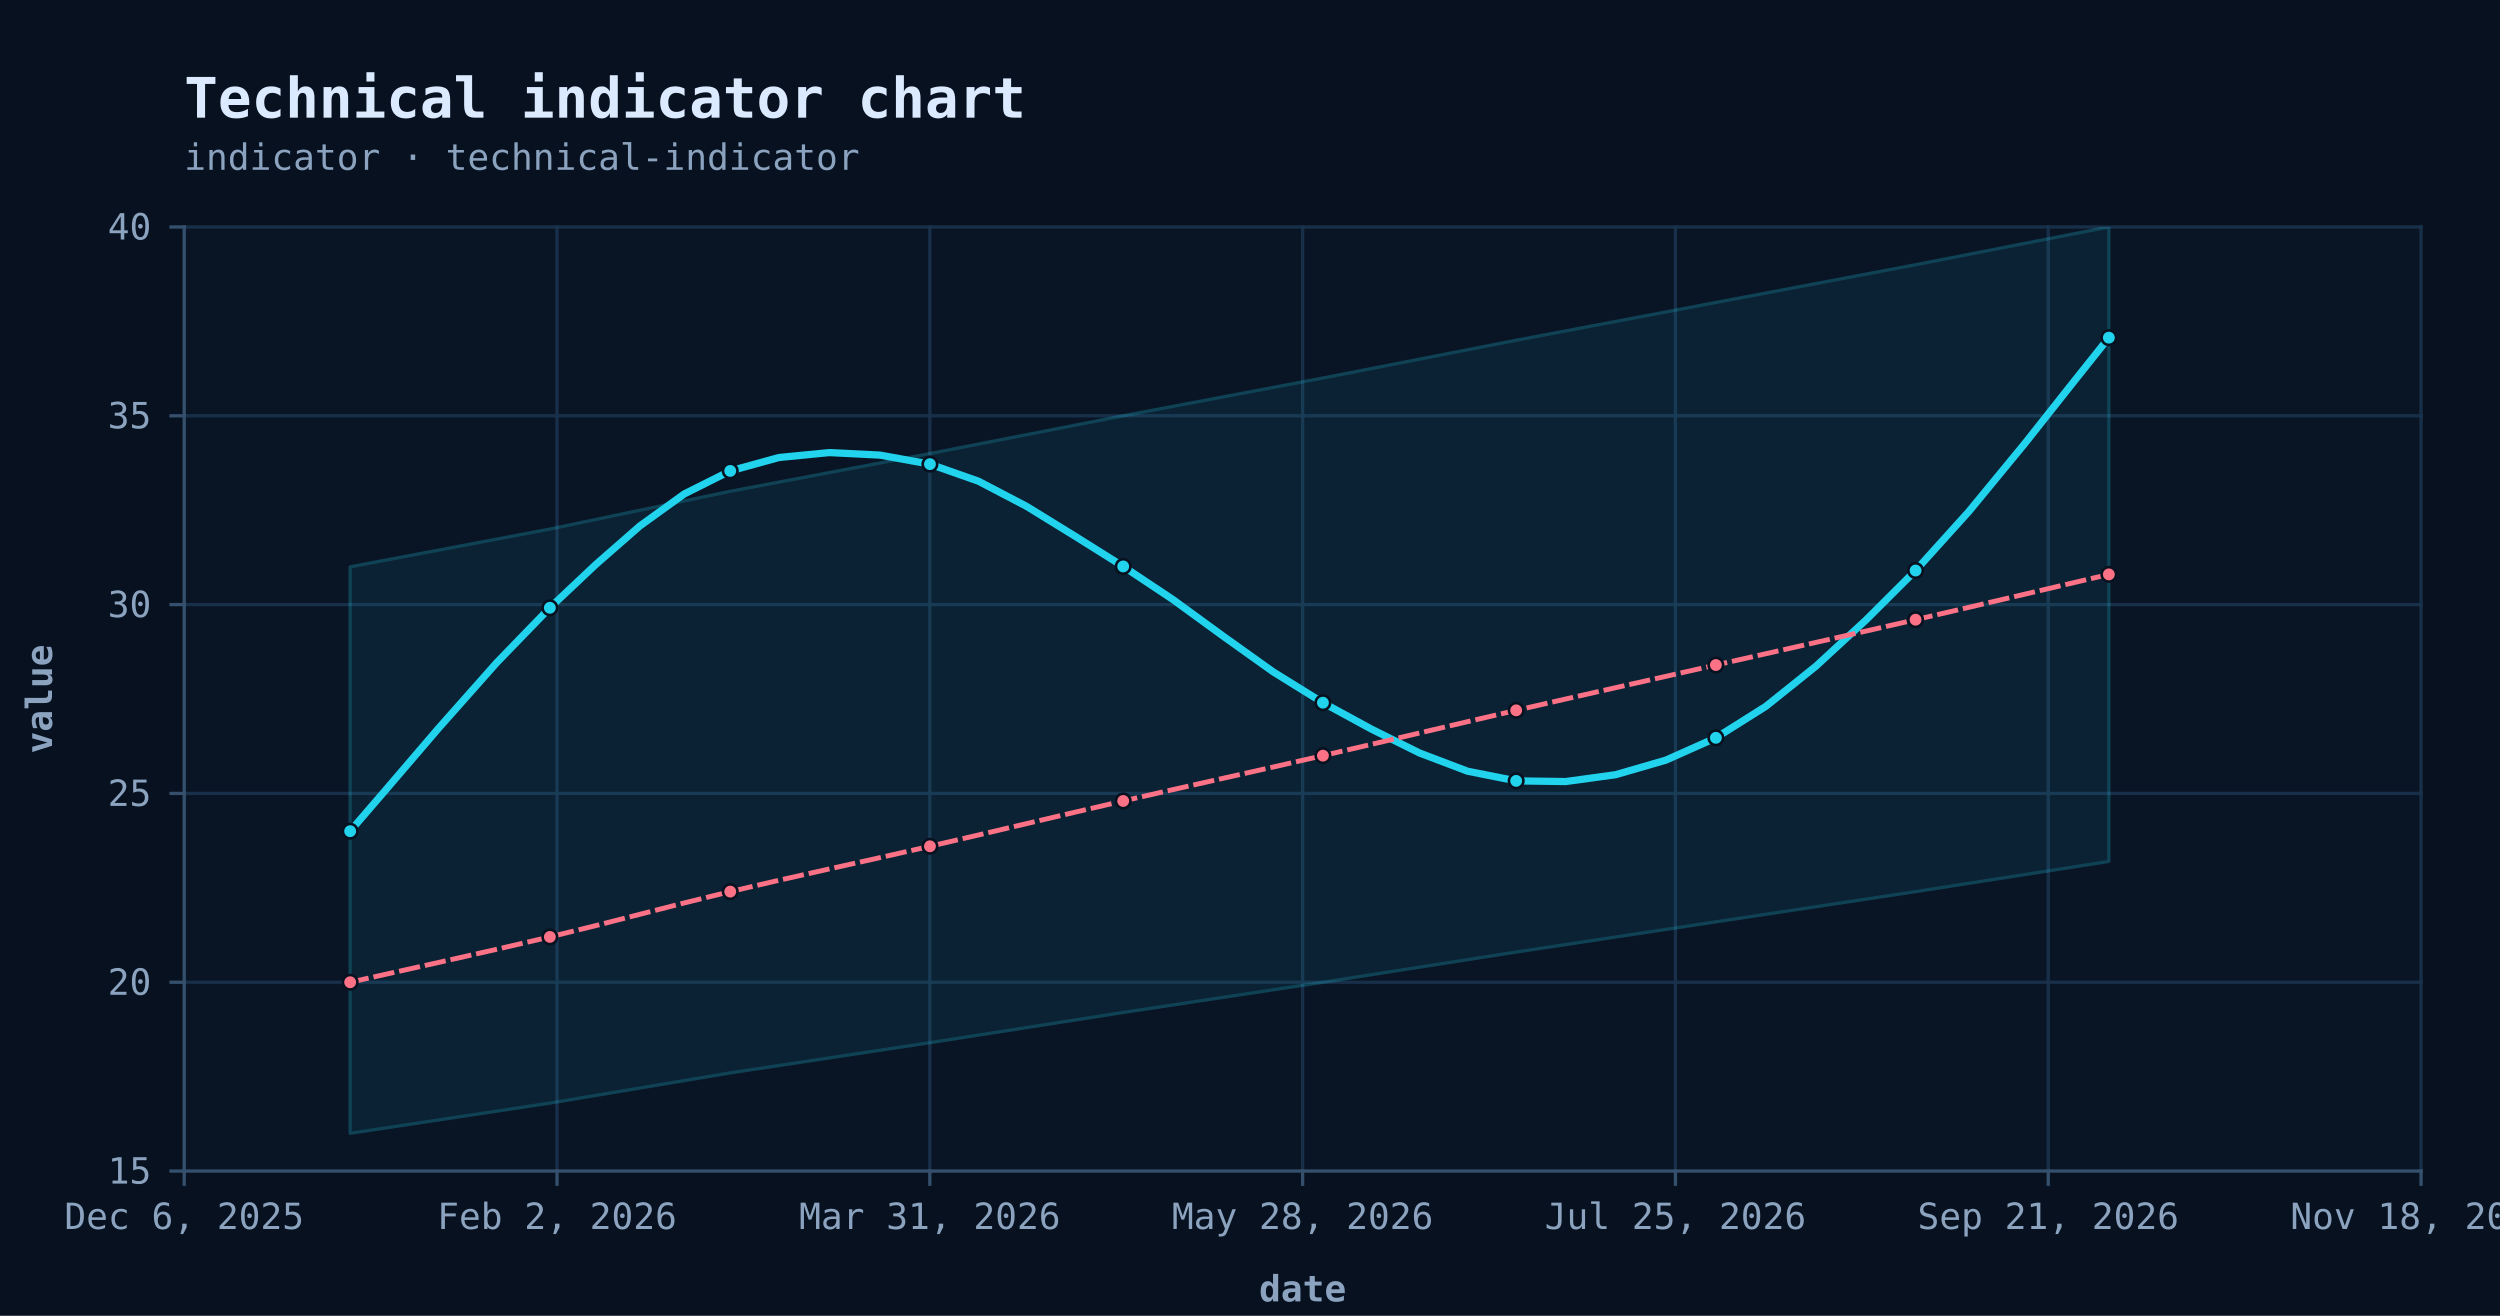
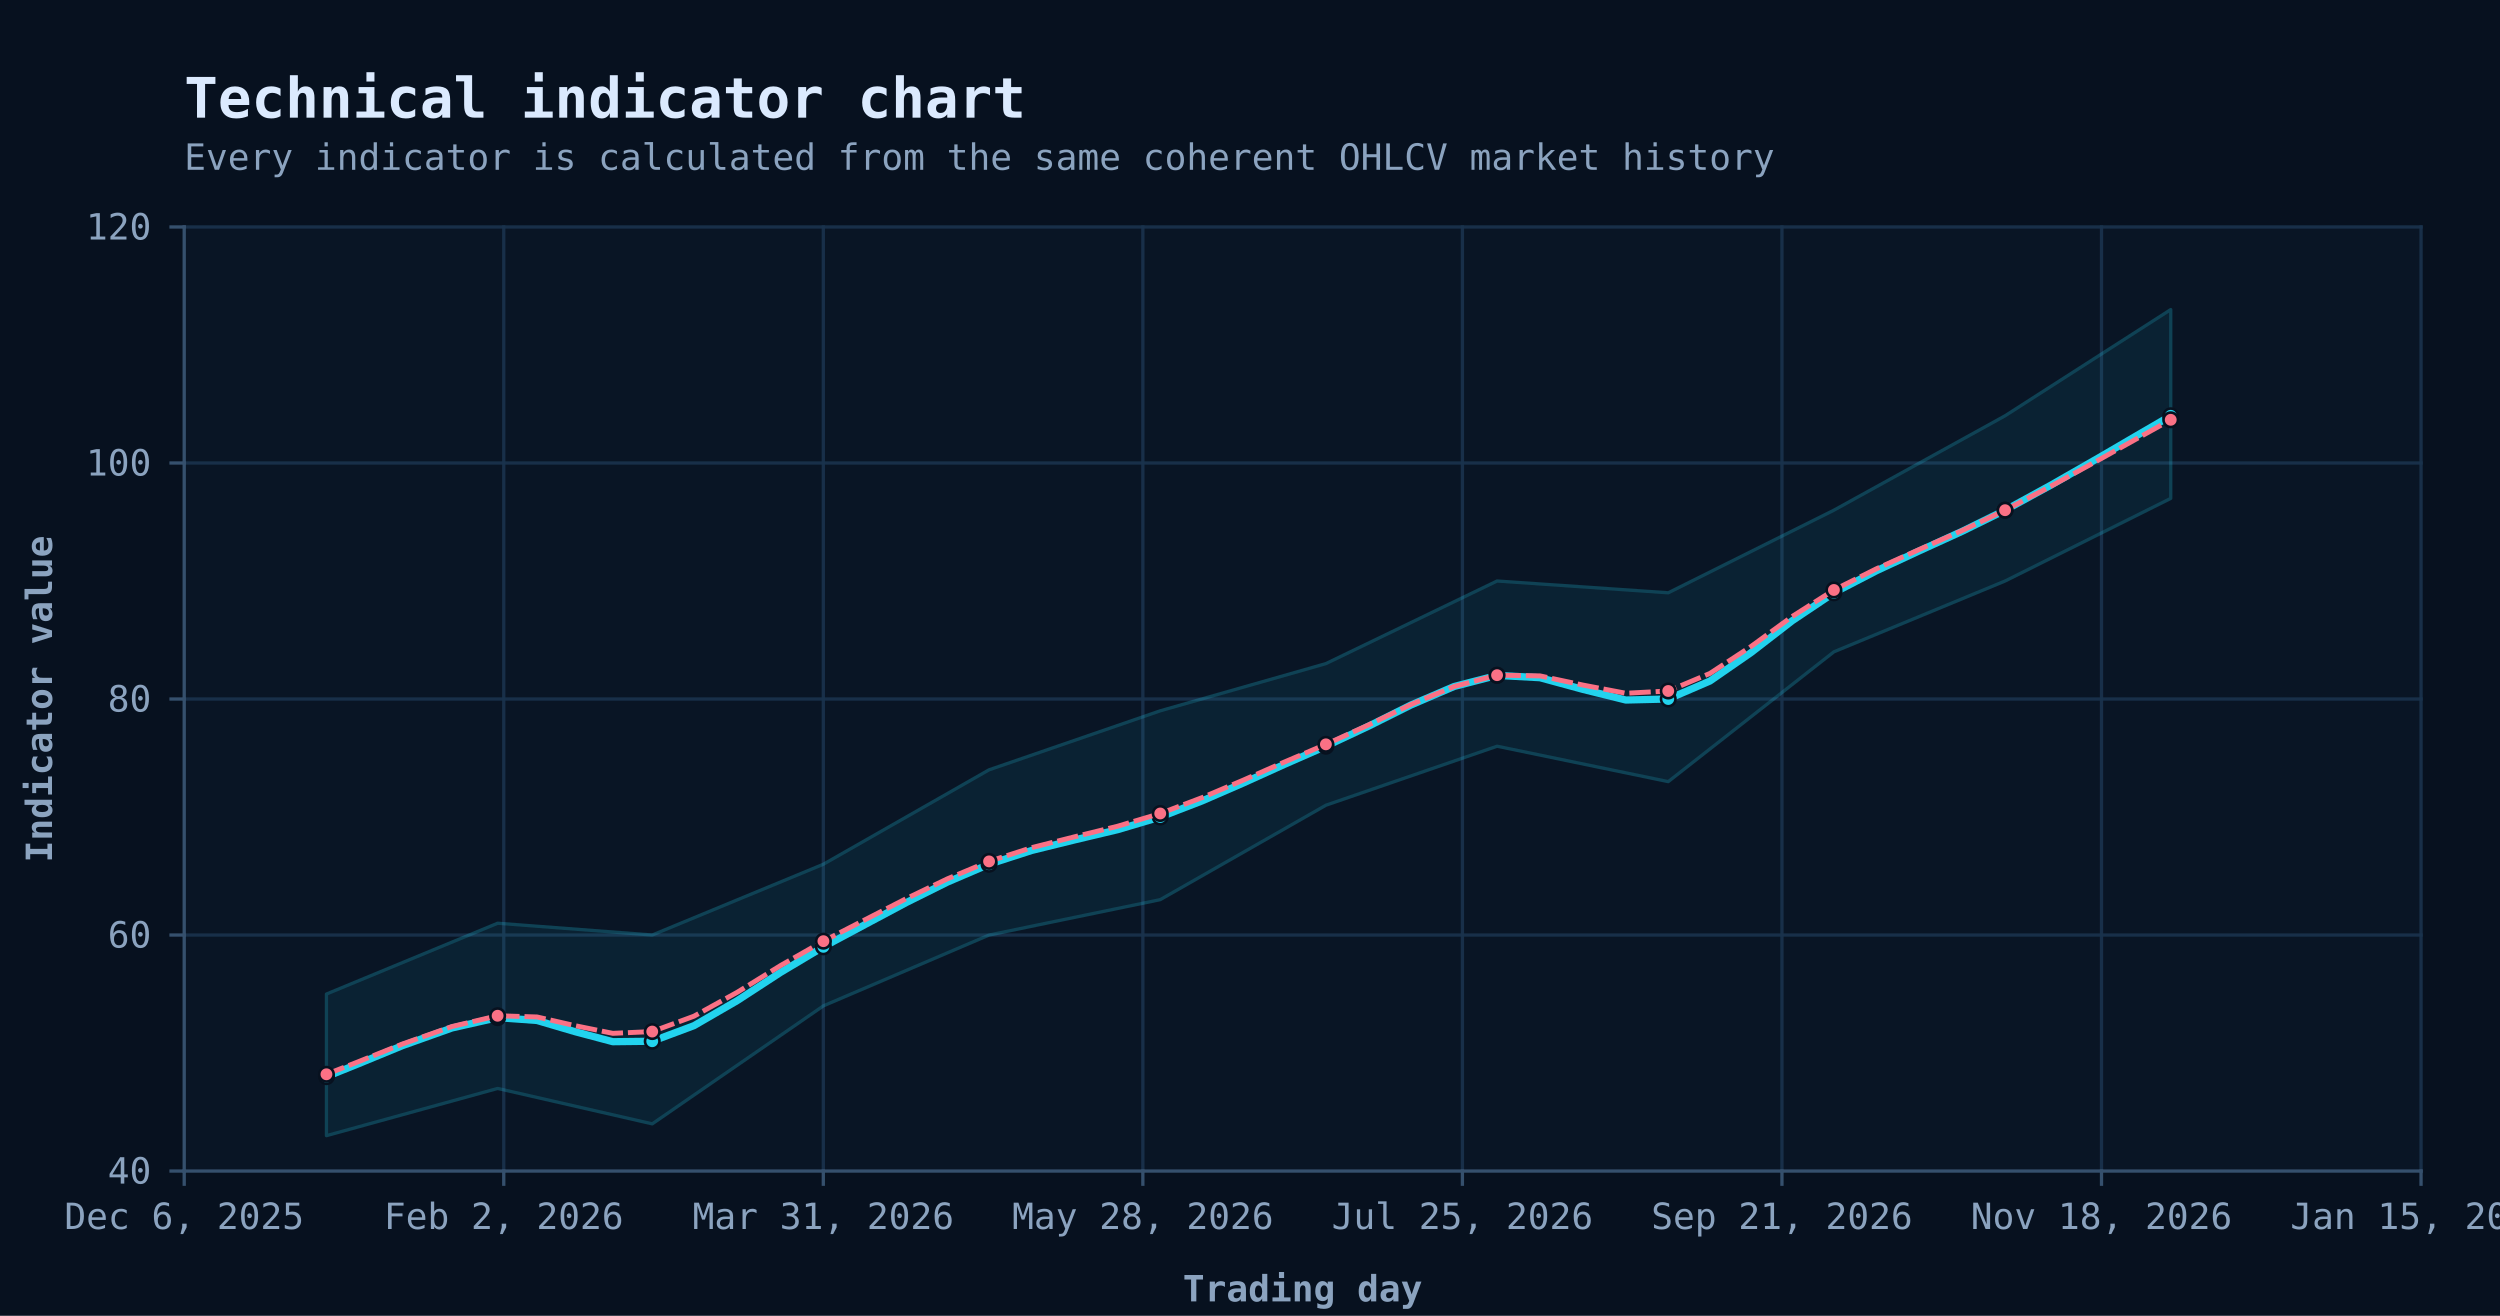
<svg xmlns="http://www.w3.org/2000/svg" width="760" height="400" viewBox="0 0 760 400" role="img" aria-labelledby="title description">
  <defs>
    <clipPath id="clip-1">
      <rect x="56" y="69" width="680" height="287" />
    </clipPath>
  </defs>
  <rect width="100%" height="100%" fill="#07111f" />
  <g data-scene-node="scene:root">
    <rect data-scene-node="chart:panel" x="56" y="69" width="680" height="287" rx="0" fill="#091525" />
-     <line data-scene-node="axis-x:grid:1" opacity="0.9" x1="169.333" y1="69" x2="169.333" y2="356" fill="none" stroke="#19324d" stroke-width="1" stroke-linecap="square" />
-     <line data-scene-node="axis-x:grid:2" opacity="0.9" x1="282.667" y1="69" x2="282.667" y2="356" fill="none" stroke="#19324d" stroke-width="1" stroke-linecap="square" />
-     <line data-scene-node="axis-x:grid:3" opacity="0.9" x1="396" y1="69" x2="396" y2="356" fill="none" stroke="#19324d" stroke-width="1" stroke-linecap="square" />
-     <line data-scene-node="axis-x:grid:4" opacity="0.9" x1="509.333" y1="69" x2="509.333" y2="356" fill="none" stroke="#19324d" stroke-width="1" stroke-linecap="square" />
-     <line data-scene-node="axis-x:grid:5" opacity="0.9" x1="622.667" y1="69" x2="622.667" y2="356" fill="none" stroke="#19324d" stroke-width="1" stroke-linecap="square" />
-     <line data-scene-node="axis-x:grid:6" opacity="0.9" x1="736" y1="69" x2="736" y2="356" fill="none" stroke="#19324d" stroke-width="1" stroke-linecap="square" />
-     <line data-scene-node="axis-y:grid:1" opacity="0.9" x1="56" y1="298.6" x2="736" y2="298.6" fill="none" stroke="#19324d" stroke-width="1" stroke-linecap="square" />
-     <line data-scene-node="axis-y:grid:2" opacity="0.9" x1="56" y1="241.2" x2="736" y2="241.2" fill="none" stroke="#19324d" stroke-width="1" stroke-linecap="square" />
-     <line data-scene-node="axis-y:grid:3" opacity="0.9" x1="56" y1="183.8" x2="736" y2="183.8" fill="none" stroke="#19324d" stroke-width="1" stroke-linecap="square" />
-     <line data-scene-node="axis-y:grid:4" opacity="0.9" x1="56" y1="126.4" x2="736" y2="126.4" fill="none" stroke="#19324d" stroke-width="1" stroke-linecap="square" />
-     <line data-scene-node="axis-y:grid:5" opacity="0.9" x1="56" y1="69" x2="736" y2="69" fill="none" stroke="#19324d" stroke-width="1" stroke-linecap="square" />
+     <line data-scene-node="axis-x:grid:1" opacity="0.9" x1="153.143" y1="69" x2="153.143" y2="356" fill="none" stroke="#19324d" stroke-width="1" stroke-linecap="square" />
+     <line data-scene-node="axis-x:grid:2" opacity="0.9" x1="250.286" y1="69" x2="250.286" y2="356" fill="none" stroke="#19324d" stroke-width="1" stroke-linecap="square" />
+     <line data-scene-node="axis-x:grid:3" opacity="0.9" x1="347.429" y1="69" x2="347.429" y2="356" fill="none" stroke="#19324d" stroke-width="1" stroke-linecap="square" />
+     <line data-scene-node="axis-x:grid:4" opacity="0.9" x1="444.571" y1="69" x2="444.571" y2="356" fill="none" stroke="#19324d" stroke-width="1" stroke-linecap="square" />
+     <line data-scene-node="axis-x:grid:5" opacity="0.9" x1="541.714" y1="69" x2="541.714" y2="356" fill="none" stroke="#19324d" stroke-width="1" stroke-linecap="square" />
+     <line data-scene-node="axis-x:grid:6" opacity="0.9" x1="638.857" y1="69" x2="638.857" y2="356" fill="none" stroke="#19324d" stroke-width="1" stroke-linecap="square" />
+     <line data-scene-node="axis-x:grid:7" opacity="0.9" x1="736" y1="69" x2="736" y2="356" fill="none" stroke="#19324d" stroke-width="1" stroke-linecap="square" />
+     <line data-scene-node="axis-y:grid:1" opacity="0.9" x1="56" y1="284.25" x2="736" y2="284.25" fill="none" stroke="#19324d" stroke-width="1" stroke-linecap="square" />
+     <line data-scene-node="axis-y:grid:2" opacity="0.9" x1="56" y1="212.5" x2="736" y2="212.5" fill="none" stroke="#19324d" stroke-width="1" stroke-linecap="square" />
+     <line data-scene-node="axis-y:grid:3" opacity="0.9" x1="56" y1="140.75" x2="736" y2="140.75" fill="none" stroke="#19324d" stroke-width="1" stroke-linecap="square" />
+     <line data-scene-node="axis-y:grid:4" opacity="0.9" x1="56" y1="69" x2="736" y2="69" fill="none" stroke="#19324d" stroke-width="1" stroke-linecap="square" />
    <g data-scene-node="layer-0:group" clip-path="url(#clip-1)">
-       <path data-scene-node="layer-0:indicator-band" opacity="0.24" d="M 106.447 172.32 L 167.157 160.84 L 221.993 149.36 L 282.703 137.88 L 341.455 126.4 L 402.165 114.92 L 460.917 103.44 L 521.628 91.96 L 582.338 80.48 L 641.09 69 L 641.09 261.864 L 582.338 271.048 L 521.628 280.232 L 460.917 289.416 L 402.165 298.6 L 341.455 307.784 L 282.703 316.968 L 221.993 326.152 L 167.157 335.336 L 106.447 344.52 Z" fill="#22d3ee47" stroke="#22d3ee" stroke-width="1" stroke-linejoin="round" />
-       <path data-scene-node="layer-0:indicator-line:0" d="M 106.447 252.68 L 117.494 239.861 L 133.375 221.325 L 150.97 201.488 L 167.157 184.768 L 181.142 171.589 L 194.575 159.847 L 208.008 150.164 L 221.993 143.158 L 236.803 139.085 L 252.103 137.584 L 267.525 138.354 L 282.703 141.098 L 297.483 146.3 L 312.079 153.932 L 326.675 162.923 L 341.455 172.201 L 356.541 182.245 L 371.81 193.37 L 387.08 204.265 L 402.165 213.621 L 416.945 221.668 L 431.541 228.912 L 446.138 234.452 L 460.917 237.388 L 475.957 237.593 L 491.15 235.507 L 506.404 231.09 L 521.628 224.298 L 536.851 214.706 L 552.105 202.475 L 567.298 188.44 L 582.338 173.439 L 598.541 155.484 L 615.509 134.866 L 630.579 115.837 L 641.09 102.65" fill="none" stroke="#22d3ee" stroke-width="2.2" stroke-linecap="square" stroke-linejoin="round" />
-       <circle data-scene-node="layer-0:indicator-point:0:0" cx="106.447" cy="252.68" r="2.2" fill="#22d3ee" stroke="#07111f" stroke-width="0.8" />
-       <circle data-scene-node="layer-0:indicator-point:0:1" cx="167.157" cy="184.768" r="2.2" fill="#22d3ee" stroke="#07111f" stroke-width="0.8" />
-       <circle data-scene-node="layer-0:indicator-point:0:2" cx="221.993" cy="143.158" r="2.2" fill="#22d3ee" stroke="#07111f" stroke-width="0.8" />
-       <circle data-scene-node="layer-0:indicator-point:0:3" cx="282.703" cy="141.098" r="2.2" fill="#22d3ee" stroke="#07111f" stroke-width="0.8" />
-       <circle data-scene-node="layer-0:indicator-point:0:4" cx="341.455" cy="172.201" r="2.2" fill="#22d3ee" stroke="#07111f" stroke-width="0.8" />
-       <circle data-scene-node="layer-0:indicator-point:0:5" cx="402.165" cy="213.621" r="2.2" fill="#22d3ee" stroke="#07111f" stroke-width="0.8" />
-       <circle data-scene-node="layer-0:indicator-point:0:6" cx="460.917" cy="237.388" r="2.2" fill="#22d3ee" stroke="#07111f" stroke-width="0.8" />
-       <circle data-scene-node="layer-0:indicator-point:0:7" cx="521.628" cy="224.298" r="2.2" fill="#22d3ee" stroke="#07111f" stroke-width="0.8" />
-       <circle data-scene-node="layer-0:indicator-point:0:8" cx="582.338" cy="173.439" r="2.2" fill="#22d3ee" stroke="#07111f" stroke-width="0.8" />
-       <circle data-scene-node="layer-0:indicator-point:0:9" cx="641.09" cy="102.65" r="2.2" fill="#22d3ee" stroke="#07111f" stroke-width="0.8" />
-       <path data-scene-node="layer-0:indicator-line:1" d="M 106.447 298.6 L 117.494 296.125 L 133.375 292.573 L 150.97 288.591 L 167.157 284.824 L 181.142 281.38 L 194.575 277.936 L 208.008 274.492 L 221.993 271.048 L 236.803 267.604 L 252.103 264.16 L 267.525 260.716 L 282.703 257.272 L 297.483 253.828 L 312.079 250.384 L 326.675 246.94 L 341.455 243.496 L 356.541 240.052 L 371.81 236.608 L 387.08 233.164 L 402.165 229.72 L 416.945 226.276 L 431.541 222.832 L 446.138 219.388 L 460.917 215.944 L 475.957 212.5 L 491.15 209.056 L 506.404 205.612 L 521.628 202.168 L 536.851 198.724 L 552.105 195.28 L 567.298 191.836 L 582.338 188.392 L 598.541 184.625 L 615.509 180.643 L 630.579 177.091 L 641.09 174.616" fill="none" stroke="#fb7185" stroke-width="1.5" stroke-dasharray="5 3" stroke-linecap="square" stroke-linejoin="round" />
-       <circle data-scene-node="layer-0:indicator-point:1:0" cx="106.447" cy="298.6" r="2.2" fill="#fb7185" stroke="#07111f" stroke-width="0.8" />
-       <circle data-scene-node="layer-0:indicator-point:1:1" cx="167.157" cy="284.824" r="2.2" fill="#fb7185" stroke="#07111f" stroke-width="0.8" />
-       <circle data-scene-node="layer-0:indicator-point:1:2" cx="221.993" cy="271.048" r="2.2" fill="#fb7185" stroke="#07111f" stroke-width="0.8" />
-       <circle data-scene-node="layer-0:indicator-point:1:3" cx="282.703" cy="257.272" r="2.2" fill="#fb7185" stroke="#07111f" stroke-width="0.8" />
-       <circle data-scene-node="layer-0:indicator-point:1:4" cx="341.455" cy="243.496" r="2.2" fill="#fb7185" stroke="#07111f" stroke-width="0.8" />
-       <circle data-scene-node="layer-0:indicator-point:1:5" cx="402.165" cy="229.72" r="2.2" fill="#fb7185" stroke="#07111f" stroke-width="0.8" />
-       <circle data-scene-node="layer-0:indicator-point:1:6" cx="460.917" cy="215.944" r="2.2" fill="#fb7185" stroke="#07111f" stroke-width="0.8" />
-       <circle data-scene-node="layer-0:indicator-point:1:7" cx="521.628" cy="202.168" r="2.2" fill="#fb7185" stroke="#07111f" stroke-width="0.8" />
-       <circle data-scene-node="layer-0:indicator-point:1:8" cx="582.338" cy="188.392" r="2.2" fill="#fb7185" stroke="#07111f" stroke-width="0.8" />
-       <circle data-scene-node="layer-0:indicator-point:1:9" cx="641.09" cy="174.616" r="2.2" fill="#fb7185" stroke="#07111f" stroke-width="0.8" />
+       <path data-scene-node="layer-0:indicator-band" opacity="0.24" d="M 99.24 302.188 L 151.278 280.663 L 198.279 284.25 L 250.317 262.725 L 300.676 234.025 L 352.713 216.088 L 403.072 201.738 L 455.109 176.625 L 507.147 180.212 L 557.506 155.1 L 609.543 126.4 L 659.902 94.113 L 659.902 151.512 L 609.543 176.625 L 557.506 198.15 L 507.147 237.613 L 455.109 226.85 L 403.072 244.787 L 352.713 273.488 L 300.676 284.25 L 250.317 305.775 L 198.279 341.65 L 151.278 330.887 L 99.24 345.238 Z" fill="#22d3ee47" stroke="#22d3ee" stroke-width="1" stroke-linejoin="round" />
+       <path data-scene-node="layer-0:indicator-line:0" d="M 99.24 327.3 L 108.709 323.488 L 122.321 317.883 L 137.403 312.502 L 151.278 309.363 L 163.264 310.231 L 174.779 313.623 L 186.293 316.678 L 198.279 316.538 L 210.974 311.801 L 224.088 304.205 L 237.307 295.601 L 250.317 287.837 L 262.985 281.055 L 275.496 274.384 L 288.007 268.162 L 300.676 262.725 L 313.606 258.549 L 326.694 255.326 L 339.782 252.215 L 352.713 248.375 L 365.382 243.498 L 377.893 238.061 L 390.404 232.399 L 403.072 226.85 L 415.963 220.796 L 428.986 214.294 L 442.061 208.688 L 455.109 205.325 L 468.158 206.026 L 481.233 209.585 L 494.256 212.808 L 507.147 212.5 L 519.815 207.035 L 532.326 198.374 L 544.837 188.705 L 557.506 180.212 L 570.437 173.514 L 583.525 167.432 L 596.613 161.462 L 609.543 155.1 L 623.431 147.505 L 637.975 139.18 L 650.893 131.641 L 659.902 126.4" fill="none" stroke="#22d3ee" stroke-width="2.2" stroke-linecap="square" stroke-linejoin="round" />
+       <circle data-scene-node="layer-0:indicator-point:0:0" cx="99.24" cy="327.3" r="2.2" fill="#22d3ee" stroke="#07111f" stroke-width="0.8" />
+       <circle data-scene-node="layer-0:indicator-point:0:1" cx="151.278" cy="309.363" r="2.2" fill="#22d3ee" stroke="#07111f" stroke-width="0.8" />
+       <circle data-scene-node="layer-0:indicator-point:0:2" cx="198.279" cy="316.538" r="2.2" fill="#22d3ee" stroke="#07111f" stroke-width="0.8" />
+       <circle data-scene-node="layer-0:indicator-point:0:3" cx="250.317" cy="287.837" r="2.2" fill="#22d3ee" stroke="#07111f" stroke-width="0.8" />
+       <circle data-scene-node="layer-0:indicator-point:0:4" cx="300.676" cy="262.725" r="2.2" fill="#22d3ee" stroke="#07111f" stroke-width="0.8" />
+       <circle data-scene-node="layer-0:indicator-point:0:5" cx="352.713" cy="248.375" r="2.2" fill="#22d3ee" stroke="#07111f" stroke-width="0.8" />
+       <circle data-scene-node="layer-0:indicator-point:0:6" cx="403.072" cy="226.85" r="2.2" fill="#22d3ee" stroke="#07111f" stroke-width="0.8" />
+       <circle data-scene-node="layer-0:indicator-point:0:7" cx="455.109" cy="205.325" r="2.2" fill="#22d3ee" stroke="#07111f" stroke-width="0.8" />
+       <circle data-scene-node="layer-0:indicator-point:0:8" cx="507.147" cy="212.5" r="2.2" fill="#22d3ee" stroke="#07111f" stroke-width="0.8" />
+       <circle data-scene-node="layer-0:indicator-point:0:9" cx="557.506" cy="180.212" r="2.2" fill="#22d3ee" stroke="#07111f" stroke-width="0.8" />
+       <circle data-scene-node="layer-0:indicator-point:0:10" cx="609.543" cy="155.1" r="2.2" fill="#22d3ee" stroke="#07111f" stroke-width="0.8" />
+       <circle data-scene-node="layer-0:indicator-point:0:11" cx="659.902" cy="126.4" r="2.2" fill="#22d3ee" stroke="#07111f" stroke-width="0.8" />
+       <path data-scene-node="layer-0:indicator-line:1" d="M 99.24 326.582 L 108.709 322.855 L 122.321 317.385 L 137.403 312.065 L 151.278 308.788 L 163.264 309.158 L 174.779 311.798 L 186.293 314.134 L 198.279 313.596 L 210.974 308.92 L 224.088 301.672 L 237.307 293.515 L 250.317 286.115 L 262.985 279.599 L 275.496 273.183 L 288.007 267.17 L 300.676 261.864 L 313.606 257.693 L 326.694 254.38 L 339.782 251.167 L 352.713 247.299 L 365.382 242.497 L 377.893 237.191 L 390.404 231.683 L 403.072 226.276 L 415.963 220.415 L 428.986 214.15 L 442.061 208.693 L 455.109 205.253 L 468.158 205.471 L 481.233 208.262 L 494.256 210.751 L 507.147 210.06 L 519.815 204.729 L 532.326 196.522 L 544.837 187.407 L 557.506 179.352 L 570.437 172.91 L 583.525 167.024 L 596.613 161.239 L 609.543 155.1 L 623.431 147.813 L 637.975 139.844 L 650.893 132.633 L 659.902 127.62" fill="none" stroke="#fb7185" stroke-width="1.5" stroke-dasharray="5 3" stroke-linecap="square" stroke-linejoin="round" />
+       <circle data-scene-node="layer-0:indicator-point:1:0" cx="99.24" cy="326.582" r="2.2" fill="#fb7185" stroke="#07111f" stroke-width="0.8" />
+       <circle data-scene-node="layer-0:indicator-point:1:1" cx="151.278" cy="308.788" r="2.2" fill="#fb7185" stroke="#07111f" stroke-width="0.8" />
+       <circle data-scene-node="layer-0:indicator-point:1:2" cx="198.279" cy="313.596" r="2.2" fill="#fb7185" stroke="#07111f" stroke-width="0.8" />
+       <circle data-scene-node="layer-0:indicator-point:1:3" cx="250.317" cy="286.115" r="2.2" fill="#fb7185" stroke="#07111f" stroke-width="0.8" />
+       <circle data-scene-node="layer-0:indicator-point:1:4" cx="300.676" cy="261.864" r="2.2" fill="#fb7185" stroke="#07111f" stroke-width="0.8" />
+       <circle data-scene-node="layer-0:indicator-point:1:5" cx="352.713" cy="247.299" r="2.2" fill="#fb7185" stroke="#07111f" stroke-width="0.8" />
+       <circle data-scene-node="layer-0:indicator-point:1:6" cx="403.072" cy="226.276" r="2.2" fill="#fb7185" stroke="#07111f" stroke-width="0.8" />
+       <circle data-scene-node="layer-0:indicator-point:1:7" cx="455.109" cy="205.253" r="2.2" fill="#fb7185" stroke="#07111f" stroke-width="0.8" />
+       <circle data-scene-node="layer-0:indicator-point:1:8" cx="507.147" cy="210.06" r="2.2" fill="#fb7185" stroke="#07111f" stroke-width="0.8" />
+       <circle data-scene-node="layer-0:indicator-point:1:9" cx="557.506" cy="179.352" r="2.2" fill="#fb7185" stroke="#07111f" stroke-width="0.8" />
+       <circle data-scene-node="layer-0:indicator-point:1:10" cx="609.543" cy="155.1" r="2.2" fill="#fb7185" stroke="#07111f" stroke-width="0.8" />
+       <circle data-scene-node="layer-0:indicator-point:1:11" cx="659.902" cy="127.62" r="2.2" fill="#fb7185" stroke="#07111f" stroke-width="0.8" />
    </g>
    <line data-scene-node="axis-x:line" x1="56" y1="356" x2="736" y2="356" fill="none" stroke="#35506d" stroke-width="1" stroke-linecap="square" />
    <line data-scene-node="axis-x:tick:0" x1="56" y1="356" x2="56" y2="360" fill="none" stroke="#35506d" stroke-width="1" stroke-linecap="square" />
-     <line data-scene-node="axis-x:tick:1" x1="169.333" y1="356" x2="169.333" y2="360" fill="none" stroke="#35506d" stroke-width="1" stroke-linecap="square" />
-     <line data-scene-node="axis-x:tick:2" x1="282.667" y1="356" x2="282.667" y2="360" fill="none" stroke="#35506d" stroke-width="1" stroke-linecap="square" />
-     <line data-scene-node="axis-x:tick:3" x1="396" y1="356" x2="396" y2="360" fill="none" stroke="#35506d" stroke-width="1" stroke-linecap="square" />
-     <line data-scene-node="axis-x:tick:4" x1="509.333" y1="356" x2="509.333" y2="360" fill="none" stroke="#35506d" stroke-width="1" stroke-linecap="square" />
-     <line data-scene-node="axis-x:tick:5" x1="622.667" y1="356" x2="622.667" y2="360" fill="none" stroke="#35506d" stroke-width="1" stroke-linecap="square" />
-     <line data-scene-node="axis-x:tick:6" x1="736" y1="356" x2="736" y2="360" fill="none" stroke="#35506d" stroke-width="1" stroke-linecap="square" />
+     <line data-scene-node="axis-x:tick:1" x1="153.143" y1="356" x2="153.143" y2="360" fill="none" stroke="#35506d" stroke-width="1" stroke-linecap="square" />
+     <line data-scene-node="axis-x:tick:2" x1="250.286" y1="356" x2="250.286" y2="360" fill="none" stroke="#35506d" stroke-width="1" stroke-linecap="square" />
+     <line data-scene-node="axis-x:tick:3" x1="347.429" y1="356" x2="347.429" y2="360" fill="none" stroke="#35506d" stroke-width="1" stroke-linecap="square" />
+     <line data-scene-node="axis-x:tick:4" x1="444.571" y1="356" x2="444.571" y2="360" fill="none" stroke="#35506d" stroke-width="1" stroke-linecap="square" />
+     <line data-scene-node="axis-x:tick:5" x1="541.714" y1="356" x2="541.714" y2="360" fill="none" stroke="#35506d" stroke-width="1" stroke-linecap="square" />
+     <line data-scene-node="axis-x:tick:6" x1="638.857" y1="356" x2="638.857" y2="360" fill="none" stroke="#35506d" stroke-width="1" stroke-linecap="square" />
+     <line data-scene-node="axis-x:tick:7" x1="736" y1="356" x2="736" y2="360" fill="none" stroke="#35506d" stroke-width="1" stroke-linecap="square" />
    <line data-scene-node="axis-y:line" x1="56" y1="69" x2="56" y2="356" fill="none" stroke="#35506d" stroke-width="1" stroke-linecap="square" />
    <line data-scene-node="axis-y:tick:0" x1="56" y1="356" x2="52" y2="356" fill="none" stroke="#35506d" stroke-width="1" stroke-linecap="square" />
-     <line data-scene-node="axis-y:tick:1" x1="56" y1="298.6" x2="52" y2="298.6" fill="none" stroke="#35506d" stroke-width="1" stroke-linecap="square" />
-     <line data-scene-node="axis-y:tick:2" x1="56" y1="241.2" x2="52" y2="241.2" fill="none" stroke="#35506d" stroke-width="1" stroke-linecap="square" />
-     <line data-scene-node="axis-y:tick:3" x1="56" y1="183.8" x2="52" y2="183.8" fill="none" stroke="#35506d" stroke-width="1" stroke-linecap="square" />
-     <line data-scene-node="axis-y:tick:4" x1="56" y1="126.4" x2="52" y2="126.4" fill="none" stroke="#35506d" stroke-width="1" stroke-linecap="square" />
-     <line data-scene-node="axis-y:tick:5" x1="56" y1="69" x2="52" y2="69" fill="none" stroke="#35506d" stroke-width="1" stroke-linecap="square" />
+     <line data-scene-node="axis-y:tick:1" x1="56" y1="284.25" x2="52" y2="284.25" fill="none" stroke="#35506d" stroke-width="1" stroke-linecap="square" />
+     <line data-scene-node="axis-y:tick:2" x1="56" y1="212.5" x2="52" y2="212.5" fill="none" stroke="#35506d" stroke-width="1" stroke-linecap="square" />
+     <line data-scene-node="axis-y:tick:3" x1="56" y1="140.75" x2="52" y2="140.75" fill="none" stroke="#35506d" stroke-width="1" stroke-linecap="square" />
+     <line data-scene-node="axis-y:tick:4" x1="56" y1="69" x2="52" y2="69" fill="none" stroke="#35506d" stroke-width="1" stroke-linecap="square" />
    <text data-scene-node="axis-x:label:0" x="56" y="366" fill="#8ba3bf" font-family="&quot;JetBrains Mono&quot;, &quot;SFMono-Regular&quot;, Consolas, monospace" font-size="11" font-weight="500" text-anchor="middle" dominant-baseline="text-before-edge">Dec 6, 2025</text>
-     <text data-scene-node="axis-x:label:1" x="169.333" y="366" fill="#8ba3bf" font-family="&quot;JetBrains Mono&quot;, &quot;SFMono-Regular&quot;, Consolas, monospace" font-size="11" font-weight="500" text-anchor="middle" dominant-baseline="text-before-edge">Feb 2, 2026</text>
-     <text data-scene-node="axis-x:label:2" x="282.667" y="366" fill="#8ba3bf" font-family="&quot;JetBrains Mono&quot;, &quot;SFMono-Regular&quot;, Consolas, monospace" font-size="11" font-weight="500" text-anchor="middle" dominant-baseline="text-before-edge">Mar 31, 2026</text>
-     <text data-scene-node="axis-x:label:3" x="396" y="366" fill="#8ba3bf" font-family="&quot;JetBrains Mono&quot;, &quot;SFMono-Regular&quot;, Consolas, monospace" font-size="11" font-weight="500" text-anchor="middle" dominant-baseline="text-before-edge">May 28, 2026</text>
-     <text data-scene-node="axis-x:label:4" x="509.333" y="366" fill="#8ba3bf" font-family="&quot;JetBrains Mono&quot;, &quot;SFMono-Regular&quot;, Consolas, monospace" font-size="11" font-weight="500" text-anchor="middle" dominant-baseline="text-before-edge">Jul 25, 2026</text>
-     <text data-scene-node="axis-x:label:5" x="622.667" y="366" fill="#8ba3bf" font-family="&quot;JetBrains Mono&quot;, &quot;SFMono-Regular&quot;, Consolas, monospace" font-size="11" font-weight="500" text-anchor="middle" dominant-baseline="text-before-edge">Sep 21, 2026</text>
-     <text data-scene-node="axis-x:label:6" x="736" y="366" fill="#8ba3bf" font-family="&quot;JetBrains Mono&quot;, &quot;SFMono-Regular&quot;, Consolas, monospace" font-size="11" font-weight="500" text-anchor="middle" dominant-baseline="text-before-edge">Nov 18, 2026</text>
-     <text data-scene-node="axis-x:title" x="396" y="388" fill="#8ba3bf" font-family="&quot;JetBrains Mono&quot;, &quot;SFMono-Regular&quot;, Consolas, monospace" font-size="11" font-weight="600" text-anchor="middle" dominant-baseline="text-before-edge">date</text>
-     <text data-scene-node="axis-y:label:0" x="46" y="356" fill="#8ba3bf" font-family="&quot;JetBrains Mono&quot;, &quot;SFMono-Regular&quot;, Consolas, monospace" font-size="11" font-weight="500" text-anchor="end" dominant-baseline="central">15</text>
-     <text data-scene-node="axis-y:label:1" x="46" y="298.6" fill="#8ba3bf" font-family="&quot;JetBrains Mono&quot;, &quot;SFMono-Regular&quot;, Consolas, monospace" font-size="11" font-weight="500" text-anchor="end" dominant-baseline="central">20</text>
-     <text data-scene-node="axis-y:label:2" x="46" y="241.2" fill="#8ba3bf" font-family="&quot;JetBrains Mono&quot;, &quot;SFMono-Regular&quot;, Consolas, monospace" font-size="11" font-weight="500" text-anchor="end" dominant-baseline="central">25</text>
-     <text data-scene-node="axis-y:label:3" x="46" y="183.8" fill="#8ba3bf" font-family="&quot;JetBrains Mono&quot;, &quot;SFMono-Regular&quot;, Consolas, monospace" font-size="11" font-weight="500" text-anchor="end" dominant-baseline="central">30</text>
-     <text data-scene-node="axis-y:label:4" x="46" y="126.4" fill="#8ba3bf" font-family="&quot;JetBrains Mono&quot;, &quot;SFMono-Regular&quot;, Consolas, monospace" font-size="11" font-weight="500" text-anchor="end" dominant-baseline="central">35</text>
-     <text data-scene-node="axis-y:label:5" x="46" y="69" fill="#8ba3bf" font-family="&quot;JetBrains Mono&quot;, &quot;SFMono-Regular&quot;, Consolas, monospace" font-size="11" font-weight="500" text-anchor="end" dominant-baseline="central">40</text>
-     <text data-scene-node="axis-y:title" x="12" y="212.5" fill="#8ba3bf" font-family="&quot;JetBrains Mono&quot;, &quot;SFMono-Regular&quot;, Consolas, monospace" font-size="11" font-weight="600" text-anchor="middle" dominant-baseline="central" transform="rotate(-90 12 212.5)">value</text>
+     <text data-scene-node="axis-x:label:1" x="153.143" y="366" fill="#8ba3bf" font-family="&quot;JetBrains Mono&quot;, &quot;SFMono-Regular&quot;, Consolas, monospace" font-size="11" font-weight="500" text-anchor="middle" dominant-baseline="text-before-edge">Feb 2, 2026</text>
+     <text data-scene-node="axis-x:label:2" x="250.286" y="366" fill="#8ba3bf" font-family="&quot;JetBrains Mono&quot;, &quot;SFMono-Regular&quot;, Consolas, monospace" font-size="11" font-weight="500" text-anchor="middle" dominant-baseline="text-before-edge">Mar 31, 2026</text>
+     <text data-scene-node="axis-x:label:3" x="347.429" y="366" fill="#8ba3bf" font-family="&quot;JetBrains Mono&quot;, &quot;SFMono-Regular&quot;, Consolas, monospace" font-size="11" font-weight="500" text-anchor="middle" dominant-baseline="text-before-edge">May 28, 2026</text>
+     <text data-scene-node="axis-x:label:4" x="444.571" y="366" fill="#8ba3bf" font-family="&quot;JetBrains Mono&quot;, &quot;SFMono-Regular&quot;, Consolas, monospace" font-size="11" font-weight="500" text-anchor="middle" dominant-baseline="text-before-edge">Jul 25, 2026</text>
+     <text data-scene-node="axis-x:label:5" x="541.714" y="366" fill="#8ba3bf" font-family="&quot;JetBrains Mono&quot;, &quot;SFMono-Regular&quot;, Consolas, monospace" font-size="11" font-weight="500" text-anchor="middle" dominant-baseline="text-before-edge">Sep 21, 2026</text>
+     <text data-scene-node="axis-x:label:6" x="638.857" y="366" fill="#8ba3bf" font-family="&quot;JetBrains Mono&quot;, &quot;SFMono-Regular&quot;, Consolas, monospace" font-size="11" font-weight="500" text-anchor="middle" dominant-baseline="text-before-edge">Nov 18, 2026</text>
+     <text data-scene-node="axis-x:label:7" x="736" y="366" fill="#8ba3bf" font-family="&quot;JetBrains Mono&quot;, &quot;SFMono-Regular&quot;, Consolas, monospace" font-size="11" font-weight="500" text-anchor="middle" dominant-baseline="text-before-edge">Jan 15, 2027</text>
+     <text data-scene-node="axis-x:title" x="396" y="388" fill="#8ba3bf" font-family="&quot;JetBrains Mono&quot;, &quot;SFMono-Regular&quot;, Consolas, monospace" font-size="11" font-weight="600" text-anchor="middle" dominant-baseline="text-before-edge">Trading day</text>
+     <text data-scene-node="axis-y:label:0" x="46" y="356" fill="#8ba3bf" font-family="&quot;JetBrains Mono&quot;, &quot;SFMono-Regular&quot;, Consolas, monospace" font-size="11" font-weight="500" text-anchor="end" dominant-baseline="central">40</text>
+     <text data-scene-node="axis-y:label:1" x="46" y="284.25" fill="#8ba3bf" font-family="&quot;JetBrains Mono&quot;, &quot;SFMono-Regular&quot;, Consolas, monospace" font-size="11" font-weight="500" text-anchor="end" dominant-baseline="central">60</text>
+     <text data-scene-node="axis-y:label:2" x="46" y="212.5" fill="#8ba3bf" font-family="&quot;JetBrains Mono&quot;, &quot;SFMono-Regular&quot;, Consolas, monospace" font-size="11" font-weight="500" text-anchor="end" dominant-baseline="central">80</text>
+     <text data-scene-node="axis-y:label:3" x="46" y="140.75" fill="#8ba3bf" font-family="&quot;JetBrains Mono&quot;, &quot;SFMono-Regular&quot;, Consolas, monospace" font-size="11" font-weight="500" text-anchor="end" dominant-baseline="central">100</text>
+     <text data-scene-node="axis-y:label:4" x="46" y="69" fill="#8ba3bf" font-family="&quot;JetBrains Mono&quot;, &quot;SFMono-Regular&quot;, Consolas, monospace" font-size="11" font-weight="500" text-anchor="end" dominant-baseline="central">120</text>
+     <text data-scene-node="axis-y:title" x="12" y="212.5" fill="#8ba3bf" font-family="&quot;JetBrains Mono&quot;, &quot;SFMono-Regular&quot;, Consolas, monospace" font-size="11" font-weight="600" text-anchor="middle" dominant-baseline="central" transform="rotate(-90 12 212.5)">Indicator value</text>
    <text data-scene-node="chart:title" x="56" y="24" fill="#dbeafe" font-family="&quot;JetBrains Mono&quot;, &quot;SFMono-Regular&quot;, Consolas, monospace" font-size="17" font-weight="600" text-anchor="start" dominant-baseline="text-before-edge">Technical indicator chart</text>
-     <text data-scene-node="chart:subtitle" x="56" y="44" fill="#8ba3bf" font-family="&quot;JetBrains Mono&quot;, &quot;SFMono-Regular&quot;, Consolas, monospace" font-size="11" font-weight="400" text-anchor="start" dominant-baseline="text-before-edge">indicator · technical-indicator</text>
+     <text data-scene-node="chart:subtitle" x="56" y="44" fill="#8ba3bf" font-family="&quot;JetBrains Mono&quot;, &quot;SFMono-Regular&quot;, Consolas, monospace" font-size="11" font-weight="400" text-anchor="start" dominant-baseline="text-before-edge">Every indicator is calculated from the same coherent OHLCV market history</text>
  </g>
</svg>
